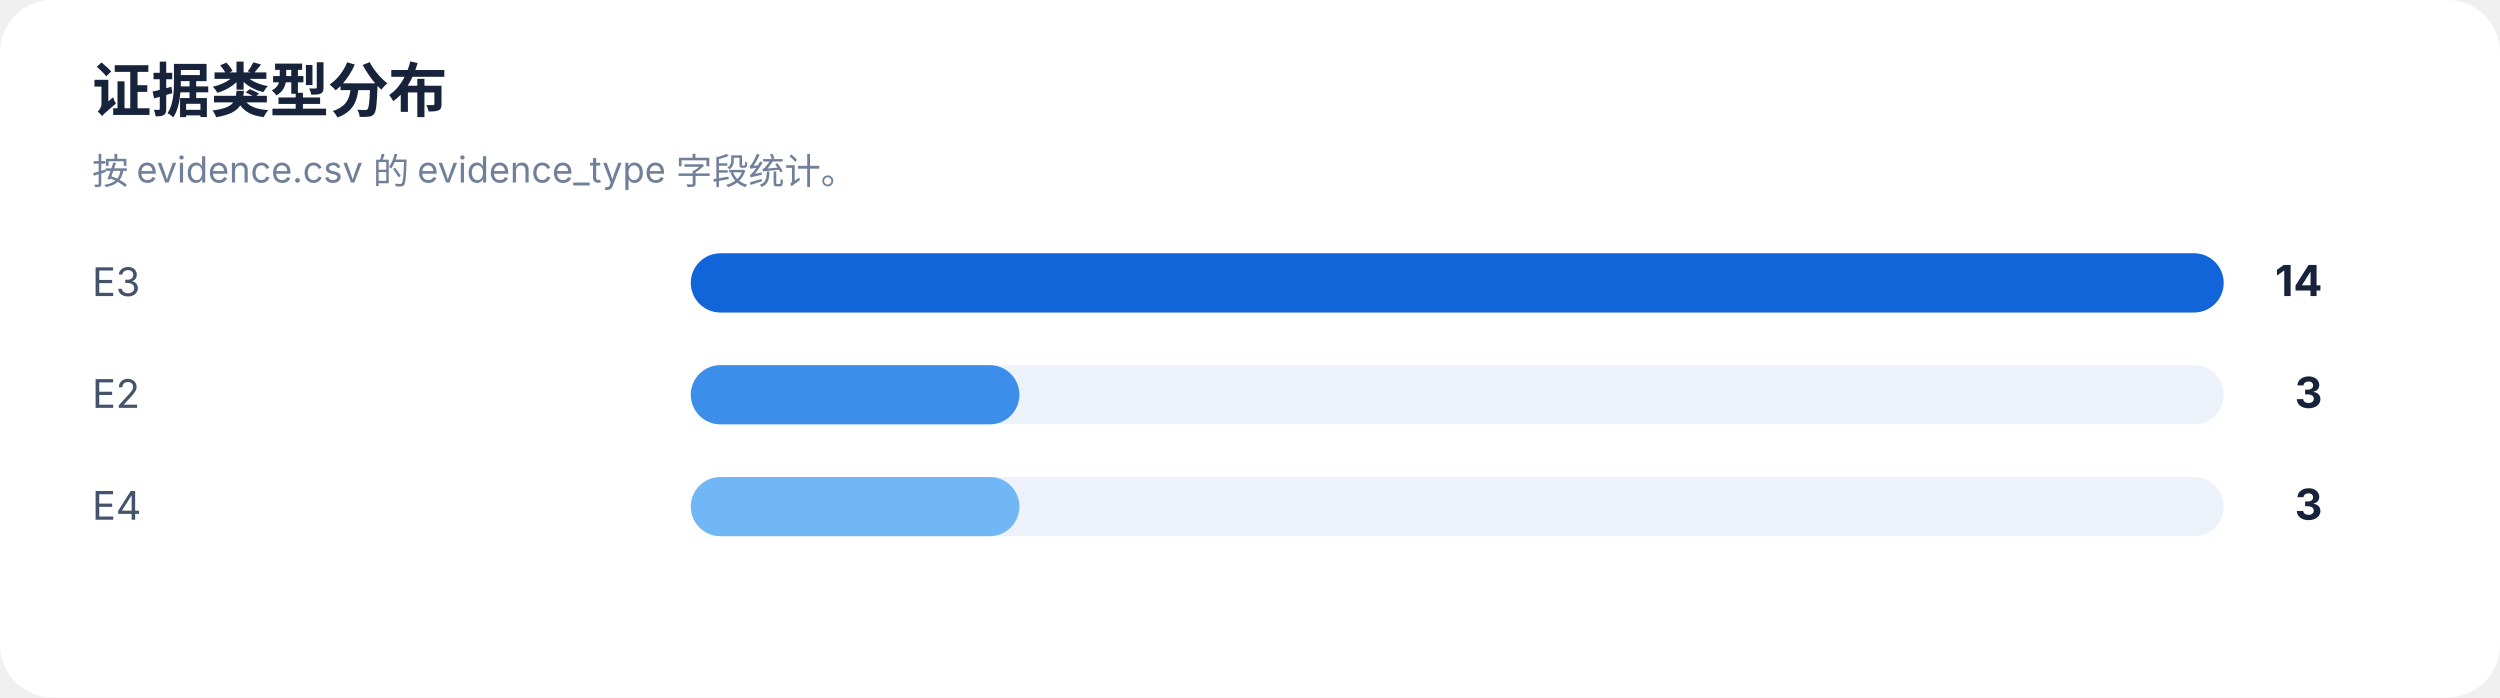
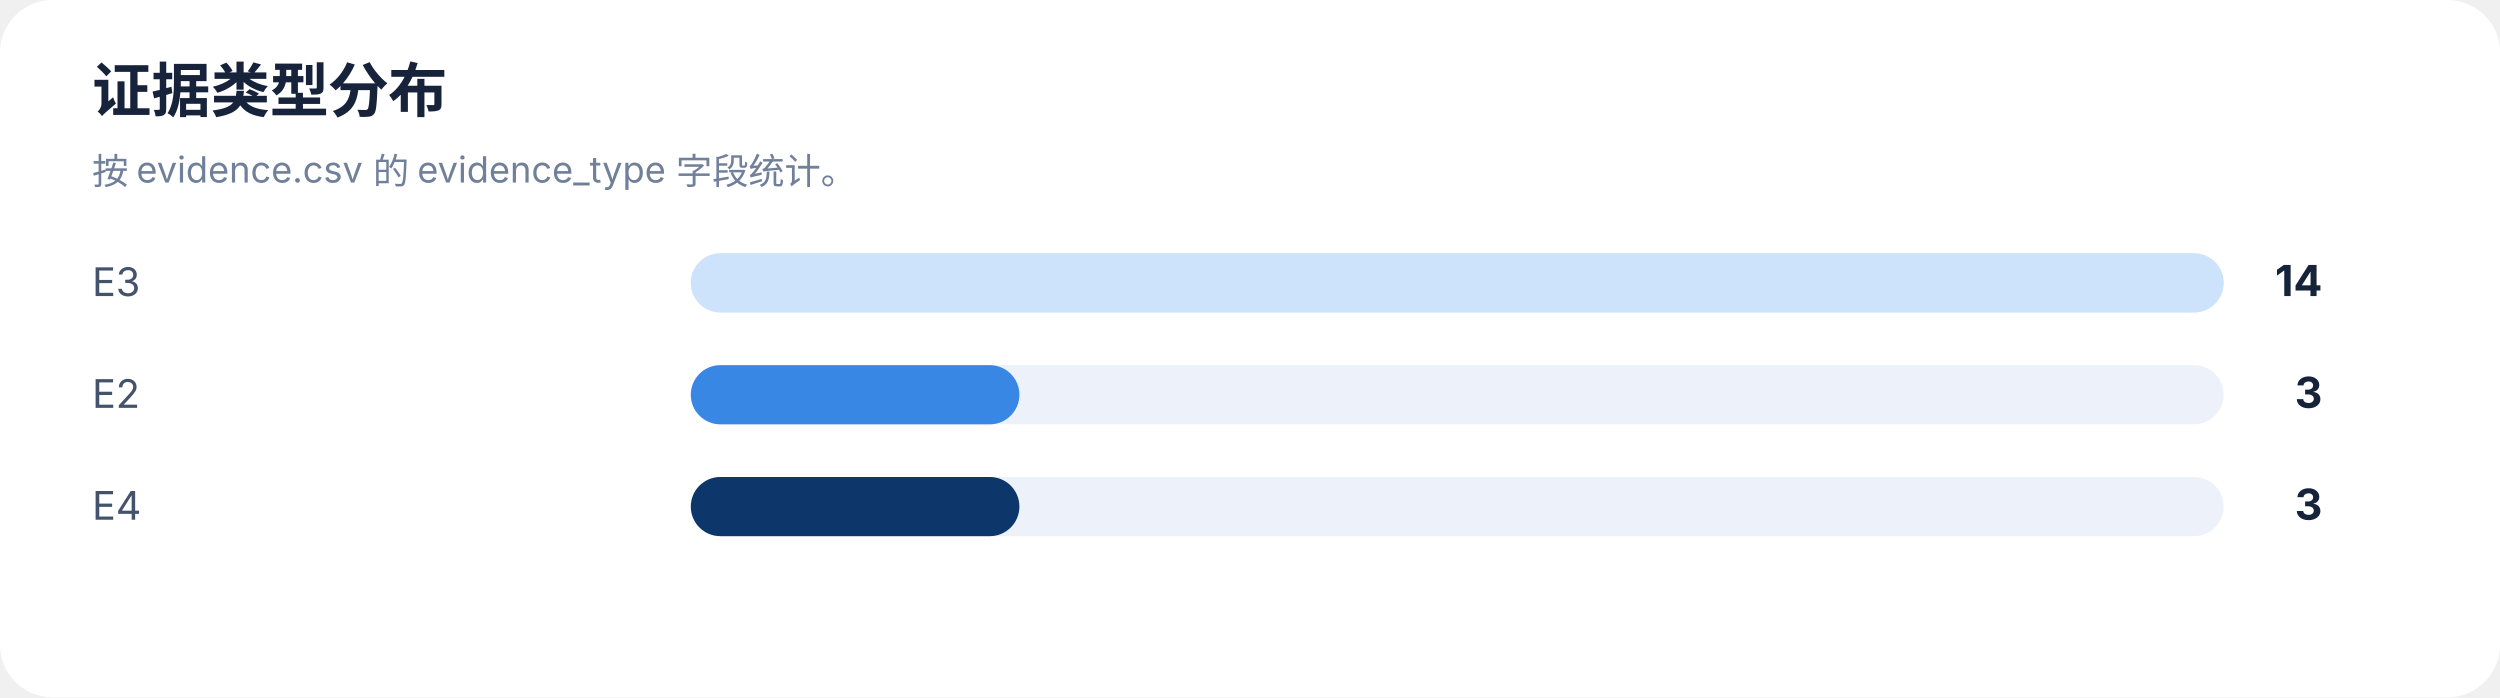
- <svg xmlns="http://www.w3.org/2000/svg" viewBox="0 0 760 212" role="img" aria-label="证据类型分布">
-   <rect width="760" height="212" rx="16" fill="#ffffff" />
-   <text x="28" y="34" font-family="-apple-system,BlinkMacSystemFont,Segoe UI,sans-serif" font-size="18" font-weight="700" fill="#17233b">证据类型分布</text>
-   <text x="28" y="56" font-family="-apple-system,BlinkMacSystemFont,Segoe UI,sans-serif" font-size="11" fill="#71809a">按 evidence.csv 的 evidence_type 字段统计。</text>
-   <text x="28" y="90" font-family="-apple-system,BlinkMacSystemFont,Segoe UI,sans-serif" font-size="12" fill="#44536c">E3</text>
-   <rect x="210" y="77" width="466" height="18" rx="9" fill="#edf2fa" />
-   <rect x="210" y="77" width="466.0" height="18" rx="9" fill="#1264d9" />
-   <text x="706" y="90" text-anchor="end" font-family="-apple-system,BlinkMacSystemFont,Segoe UI,sans-serif" font-size="13" font-weight="700" fill="#17233b">14</text>
-   <text x="28" y="124" font-family="-apple-system,BlinkMacSystemFont,Segoe UI,sans-serif" font-size="12" fill="#44536c">E2</text>
-   <rect x="210" y="111" width="466" height="18" rx="9" fill="#edf2fa" />
-   <rect x="210" y="111" width="99.9" height="18" rx="9" fill="#3c8eea" />
-   <text x="706" y="124" text-anchor="end" font-family="-apple-system,BlinkMacSystemFont,Segoe UI,sans-serif" font-size="13" font-weight="700" fill="#17233b">3</text>
-   <text x="28" y="158" font-family="-apple-system,BlinkMacSystemFont,Segoe UI,sans-serif" font-size="12" fill="#44536c">E4</text>
-   <rect x="210" y="145" width="466" height="18" rx="9" fill="#edf2fa" />
-   <rect x="210" y="145" width="99.9" height="18" rx="9" fill="#72b7f5" />
-   <text x="706" y="158" text-anchor="end" font-family="-apple-system,BlinkMacSystemFont,Segoe UI,sans-serif" font-size="13" font-weight="700" fill="#17233b">3</text>
+ <svg xmlns="http://www.w3.org/2000/svg" viewBox="0 0 760 212" role="img" aria-label="证据类型分布" class="rv-svg">
+   <rect width="760" height="212" rx="16" fill="var(--surface,#fff)" />
+   <text x="28" y="34" font-family="-apple-system,BlinkMacSystemFont,Segoe UI,sans-serif" font-size="18" font-weight="700" fill="var(--ink,#17233b)">证据类型分布</text>
+   <text x="28" y="56" font-family="-apple-system,BlinkMacSystemFont,Segoe UI,sans-serif" font-size="11" fill="var(--muted,#71809a)">按 evidence.csv 的 evidence_type 字段统计。</text>
+   <g class="rv-row" data-idx="c89695-0">
+     <text x="28" y="90" font-family="-apple-system,BlinkMacSystemFont,Segoe UI,sans-serif" font-size="12" fill="var(--secondary,#44536c)">E3</text>
+     <rect x="210" y="77" width="466" height="18" rx="9" fill="var(--track,#edf2fa)" />
+     <rect class="rv-bar" x="210" y="77" width="466.0" height="18" rx="9" fill="#cde2fb">
+       <animate attributeName="width" from="0" to="466.0" dur=".5s" fill="freeze" />
+     </rect>
+     <text x="706" y="90" text-anchor="end" font-family="-apple-system,BlinkMacSystemFont,Segoe UI,sans-serif" font-size="13" font-weight="700" fill="var(--ink,#17233b)">14</text>
+   </g>
+   <g class="rv-row" data-idx="c89695-1">
+     <text x="28" y="124" font-family="-apple-system,BlinkMacSystemFont,Segoe UI,sans-serif" font-size="12" fill="var(--secondary,#44536c)">E2</text>
+     <rect x="210" y="111" width="466" height="18" rx="9" fill="var(--track,#edf2fa)" />
+     <rect class="rv-bar" x="210" y="111" width="99.9" height="18" rx="9" fill="#3987e5">
+       <animate attributeName="width" from="0" to="99.9" dur=".5s" fill="freeze" />
+     </rect>
+     <text x="706" y="124" text-anchor="end" font-family="-apple-system,BlinkMacSystemFont,Segoe UI,sans-serif" font-size="13" font-weight="700" fill="var(--ink,#17233b)">3</text>
+   </g>
+   <g class="rv-row" data-idx="c89695-2">
+     <text x="28" y="158" font-family="-apple-system,BlinkMacSystemFont,Segoe UI,sans-serif" font-size="12" fill="var(--secondary,#44536c)">E4</text>
+     <rect x="210" y="145" width="466" height="18" rx="9" fill="var(--track,#edf2fa)" />
+     <rect class="rv-bar" x="210" y="145" width="99.9" height="18" rx="9" fill="#0d366b">
+       <animate attributeName="width" from="0" to="99.9" dur=".5s" fill="freeze" />
+     </rect>
+     <text x="706" y="158" text-anchor="end" font-family="-apple-system,BlinkMacSystemFont,Segoe UI,sans-serif" font-size="13" font-weight="700" fill="var(--ink,#17233b)">3</text>
+   </g>
</svg>
